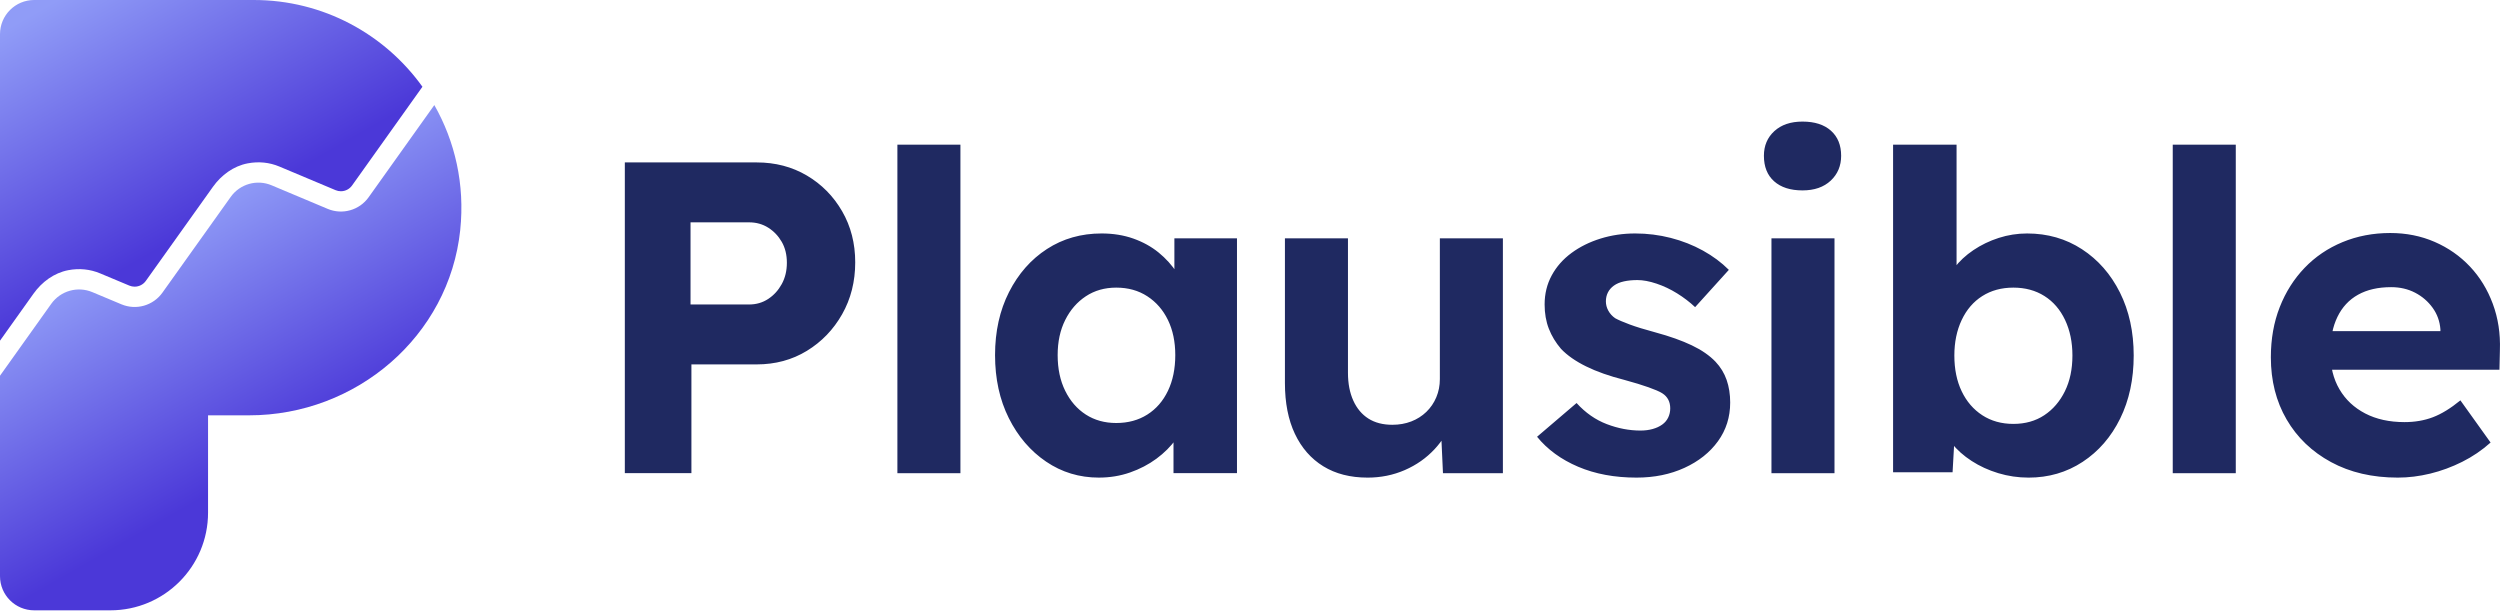
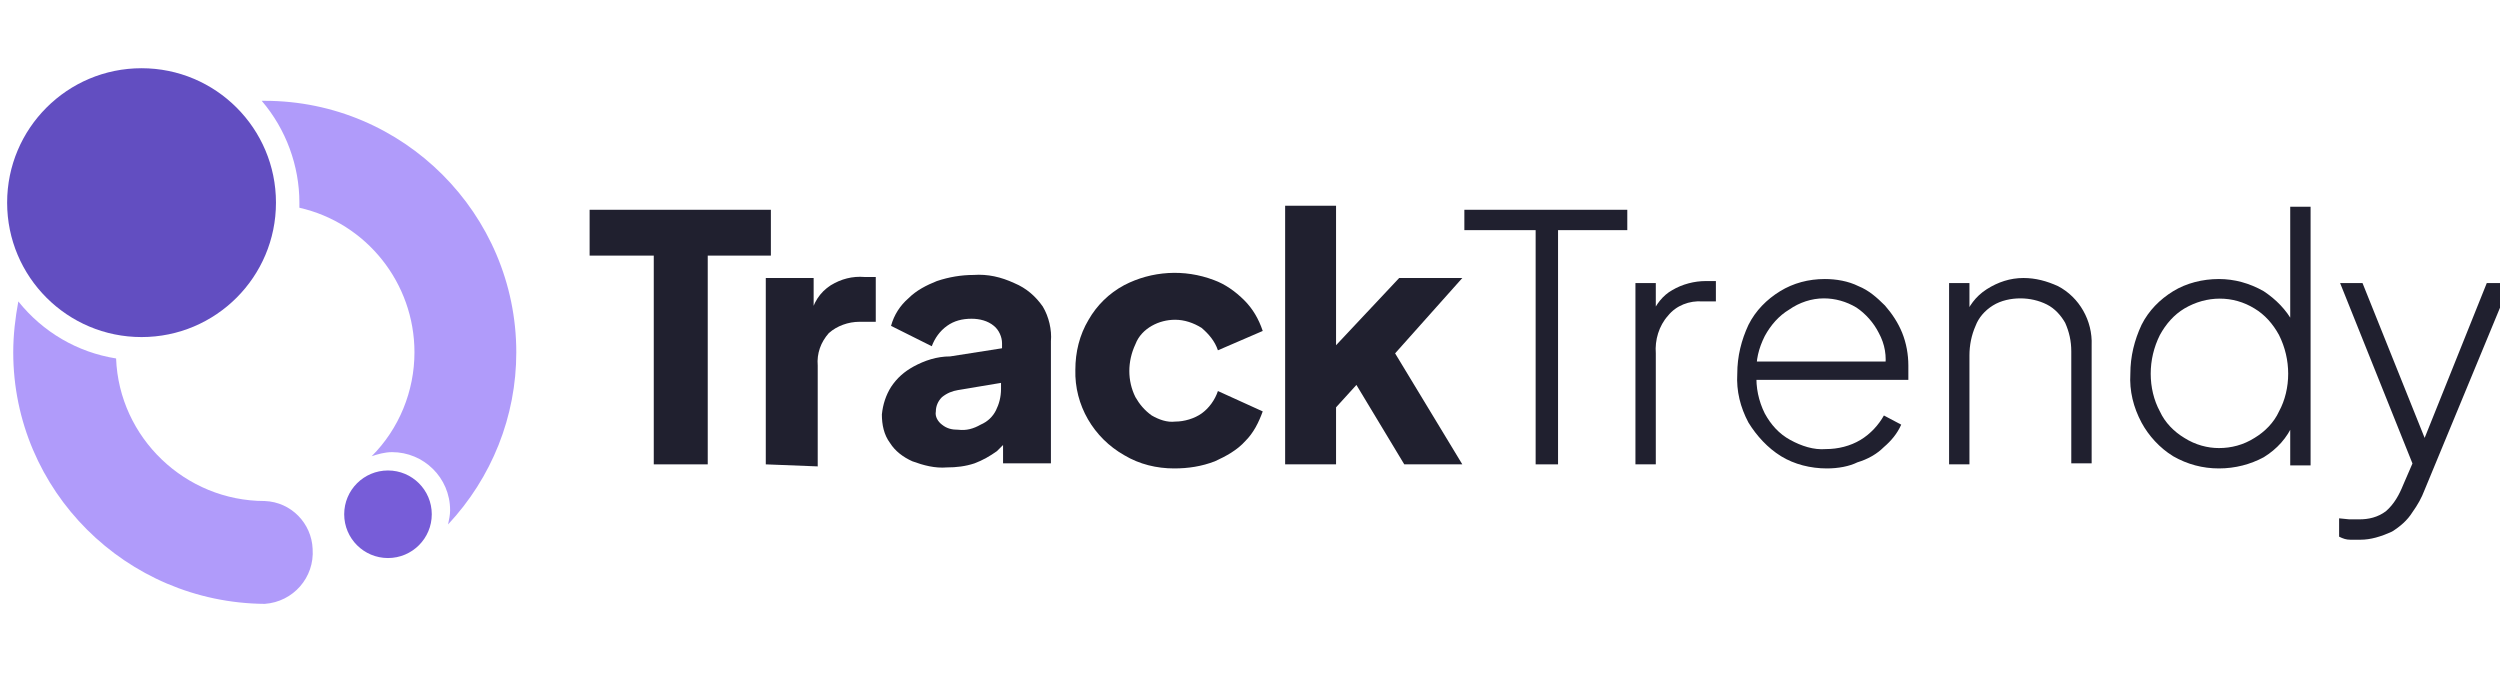
- <svg xmlns="http://www.w3.org/2000/svg" xmlns:xlink="http://www.w3.org/1999/xlink" id="Layer_2" viewBox="0 0 245.771 60">
-   <defs>
-     <style>.cls-1{fill:url(#New_Gradient_Swatch_1);}.cls-1,.cls-2,.cls-3{stroke-width:0px;}.cls-2{fill:url(#New_Gradient_Swatch_1-2);}.cls-3{fill:#1f2961;}</style>
-     <linearGradient id="New_Gradient_Swatch_1" x1="14.841" y1="22.544" x2="27.473" y2="44.649" gradientUnits="userSpaceOnUse">
-       <stop offset="0" stop-color="#909cf7" />
-       <stop offset="1" stop-color="#4b38d8" />
-     </linearGradient>
-     <linearGradient id="New_Gradient_Swatch_1-2" x1="7.984" y1="-1.358" x2="21.001" y2="21.422" xlink:href="#New_Gradient_Swatch_1" />
-   </defs>
-   <g id="Plausible_-_Branding">
-     <g id="Gradient_Logo_-_Purple_Gradient_on_White">
-       <path id="Wordmark_-_Black" class="cls-3" d="M61.426,46.517V15.968h12.961c1.833,0,3.476.429,4.932,1.287,1.455.859,2.611,2.029,3.469,3.513.858,1.484,1.287,3.157,1.287,5.019,0,1.891-.429,3.594-1.287,5.106-.859,1.513-2.015,2.713-3.469,3.6-1.455.888-3.099,1.331-4.932,1.331h-6.415v10.692h-6.546ZM67.885,29.933h5.761c.698,0,1.323-.181,1.877-.546.552-.363.996-.851,1.331-1.462.334-.611.502-1.309.502-2.095s-.168-1.468-.502-2.051c-.335-.582-.779-1.047-1.331-1.397-.553-.349-1.179-.524-1.877-.524h-5.761v8.074ZM88.221,46.517V14.223h6.197v32.294h-6.197ZM108.034,46.953c-1.92,0-3.652-.524-5.193-1.571-1.543-1.047-2.765-2.473-3.666-4.277-.902-1.804-1.353-3.869-1.353-6.197,0-2.327.459-4.393,1.375-6.197.917-1.804,2.16-3.214,3.731-4.233,1.571-1.018,3.361-1.527,5.368-1.527,1.135,0,2.174.168,3.12.502.945.335,1.774.793,2.487,1.374.713.582,1.316,1.251,1.811,2.007.494.757.844,1.571,1.047,2.444l-1.309-.218v-5.63h6.154v23.086h-6.241v-5.543l1.396-.131c-.233.815-.611,1.586-1.135,2.313-.524.727-1.171,1.374-1.942,1.942-.771.567-1.636,1.018-2.596,1.353-.96.334-1.979.502-3.055.502ZM109.736,41.585c1.164,0,2.182-.276,3.055-.829.873-.553,1.549-1.331,2.029-2.335.48-1.004.72-2.175.72-3.513,0-1.309-.24-2.458-.72-3.447-.48-.989-1.157-1.768-2.029-2.335-.873-.568-1.891-.851-3.055-.851-1.135,0-2.131.284-2.989.851-.859.567-1.535,1.346-2.029,2.335-.495.989-.742,2.138-.742,3.447,0,1.339.247,2.51.742,3.513.495,1.004,1.171,1.782,2.029,2.335.858.553,1.855.829,2.989.829ZM134.436,46.953c-1.687,0-3.135-.371-4.342-1.113-1.208-.742-2.138-1.804-2.793-3.186-.655-1.382-.982-3.048-.982-4.997v-14.227h6.197v13.223c0,1.047.175,1.957.524,2.728.349.771.844,1.36,1.484,1.768.64.407,1.425.611,2.356.611.669,0,1.287-.109,1.855-.327.567-.218,1.061-.531,1.484-.938.421-.407.749-.887.982-1.44.233-.552.349-1.149.349-1.789v-13.834h6.197v23.086h-5.891l-.218-4.757,1.135-.524c-.349,1.077-.931,2.051-1.745,2.924-.815.873-1.789,1.557-2.924,2.051-1.135.494-2.356.742-3.666.742ZM160.882,46.953c-2.153,0-4.066-.357-5.739-1.069-1.673-.713-3.019-1.695-4.037-2.946l3.884-3.317c.873.96,1.862,1.651,2.968,2.073,1.105.422,2.211.633,3.316.633.436,0,.836-.051,1.2-.153.363-.102.676-.247.938-.436.262-.189.458-.421.589-.698.131-.276.197-.574.197-.895,0-.64-.254-1.148-.785-1.484-.287-.182-.742-.371-1.353-.589s-1.396-.458-2.356-.72c-1.484-.378-2.743-.821-3.775-1.331-1.033-.508-1.855-1.083-2.466-1.724-.524-.611-.924-1.272-1.2-1.985-.277-.713-.414-1.506-.414-2.379,0-1.047.233-2.0.698-2.858.465-.858,1.113-1.593,1.942-2.204s1.782-1.083,2.859-1.418c1.076-.334,2.211-.502,3.404-.502,1.193,0,2.356.146,3.491.436,1.135.291,2.189.706,3.164,1.244.975.539,1.826,1.171,2.553,1.898l-3.316,3.666c-.524-.495-1.113-.945-1.768-1.353-.655-.407-1.331-.727-2.029-.96-.698-.233-1.324-.349-1.876-.349-.495,0-.938.044-1.331.131-.393.087-.72.226-.982.415-.262.19-.458.414-.589.676-.131.262-.197.553-.197.873,0,.32.08.626.24.916.16.291.385.539.677.742.32.175.792.378,1.418.611.625.233,1.476.495,2.553.785,1.396.379,2.582.801,3.557,1.266.974.466,1.752,1.004,2.335,1.615.494.524.858,1.121,1.091,1.789.233.67.349,1.412.349,2.226,0,1.426-.4,2.692-1.2,3.797-.801,1.106-1.898,1.979-3.295,2.618s-2.967.96-4.713.96ZM177.204,18.718c-1.193,0-2.124-.298-2.793-.895-.67-.596-1.004-1.433-1.004-2.51,0-.989.342-1.796,1.025-2.422.683-.625,1.607-.938,2.771-.938,1.193,0,2.124.299,2.793.895.669.597,1.004,1.419,1.004,2.466,0,.989-.342,1.804-1.025,2.444-.684.64-1.608.96-2.771.96ZM174.149,46.517v-23.086h6.197v23.086h-6.197ZM199.417,46.953c-1.019,0-2.007-.146-2.968-.436-.96-.291-1.833-.691-2.618-1.2-.785-.508-1.44-1.091-1.964-1.745-.524-.655-.859-1.331-1.004-2.029l1.396-.524-.305,5.411h-5.848V14.223h6.241v14.619l-1.222-.48c.175-.698.508-1.375,1.004-2.029.494-.654,1.119-1.236,1.877-1.745.756-.509,1.585-.909,2.487-1.2.902-.29,1.833-.436,2.793-.436,2.007,0,3.804.517,5.39,1.549,1.585,1.033,2.829,2.452,3.731,4.255.902,1.804,1.353,3.87,1.353,6.197,0,2.328-.444,4.393-1.331,6.197-.888,1.804-2.117,3.222-3.688,4.255-1.571,1.033-3.346,1.549-5.324,1.549ZM197.933,41.673c1.163,0,2.175-.284,3.033-.851.858-.568,1.534-1.353,2.029-2.357.495-1.004.742-2.174.742-3.513,0-1.309-.24-2.473-.72-3.491-.48-1.018-1.156-1.804-2.029-2.357-.873-.552-1.892-.829-3.055-.829-1.164,0-2.182.277-3.055.829-.873.553-1.549,1.339-2.029,2.357-.48,1.018-.72,2.182-.72,3.491,0,1.339.24,2.509.72,3.513.48,1.004,1.157,1.789,2.029,2.357.873.567,1.891.851,3.055.851ZM213.599,46.517V14.223h6.197v32.294h-6.197ZM235.725,46.953c-2.502,0-4.691-.509-6.568-1.528-1.876-1.018-3.332-2.415-4.364-4.189-1.033-1.774-1.549-3.811-1.549-6.11,0-1.804.291-3.448.873-4.931.582-1.484,1.396-2.771,2.444-3.862,1.047-1.091,2.291-1.934,3.731-2.531,1.44-.596,3.004-.895,4.691-.895,1.571,0,3.026.291,4.364.873,1.338.582,2.494,1.389,3.469,2.422.974,1.033,1.724,2.255,2.247,3.666.524,1.412.756,2.931.698,4.56l-.044,1.92h-18.547l-1.004-3.797h14.445l-.698.785v-.96c-.059-.785-.313-1.491-.764-2.117-.452-.625-1.025-1.12-1.724-1.484-.698-.363-1.484-.545-2.356-.545-1.281,0-2.364.247-3.251.742-.888.495-1.564,1.222-2.029,2.182-.466.96-.698,2.124-.698,3.491,0,1.396.298,2.604.895,3.622.596,1.019,1.44,1.811,2.531,2.379,1.091.567,2.379.851,3.862.851,1.018,0,1.949-.159,2.793-.48.844-.32,1.746-.873,2.706-1.658l2.967,4.146c-.844.757-1.775,1.389-2.793,1.898-1.019.509-2.066.895-3.142,1.157-1.077.262-2.139.393-3.186.393Z" />
-       <g id="Symbol_-_Purple_Gradient">
-         <path class="cls-1" d="M45.246,22.603c-1.091,10.456-10.233,18.227-20.745,18.227h-4.048v9.57c0,5.302-4.298,9.6-9.6,9.6H3.36c-1.856,0-3.36-1.504-3.36-3.36v-19.703l5.038-7.069c.912-1.279,2.588-1.757,4.037-1.15l2.866,1.2c1.444.605,3.115.129,4.025-1.146l6.717-9.417c.907-1.272,2.574-1.745,4.014-1.14l5.52,2.32c1.443.607,3.114.132,4.022-1.143l6.459-9.063c2.025,3.56,3.015,7.789,2.547,12.271Z" />
-         <path class="cls-2" d="M3.292,28.873c.823-1.155,2.021-2.043,3.414-2.311,1.086-.209,2.157-.099,3.147.316l2.865,1.2c.165.069.339.104.516.104.437,0,.849-.212,1.103-.568l6.594-9.245c.823-1.154,2.02-2.041,3.412-2.308,1.082-.208,2.146-.099,3.128.314l5.52,2.32c.167.07.342.106.521.106.435,0,.846-.211,1.098-.565l6.919-9.708C37.827,3.364,31.78,0,24.945,0H3.36C1.504,0,0,1.504 0,3.36v30.132l3.292-4.619Z" />
-       </g>
-     </g>
-   </g>
+ <svg xmlns="http://www.w3.org/2000/svg" version="1.1" id="Layer_2_1_" x="0px" y="0px" viewBox="0 0 245.5 66" style="enable-background:new 0 0 245.5 66;" xml:space="preserve">
+   <style type="text/css">
+ 	.st0{fill:#20202F;}
+ 	.st1{fill:#775DD8;}
+ 	.st2{fill:#624EC1;}
+ 	.st3{fill:#B09BFA;}
+ </style>
+   <polygon class="st0" points="57.9,20.6 57.9,25.1 64.2,25.1 64.2,45.6 69.5,45.6 69.5,25.1 75.7,25.1 75.7,20.6 " />
+   <path class="st0" d="M75.2,45.6V27.3h4.7v4.4l-0.3-0.6c0.2-1.3,0.9-2.4,2-3.1c1-0.6,2.1-0.9,3.3-0.8h1.1v4.4h-1.6  c-1.1,0-2.2,0.4-3,1.1c-0.8,0.9-1.2,2-1.1,3.2v9.9L75.2,45.6z" />
+   <path class="st0" d="M102.4,30.1c-0.7-1-1.6-1.8-2.8-2.3c-1.3-0.6-2.6-0.9-4-0.8c-1.2,0-2.4,0.2-3.6,0.6c-1,0.4-2,0.9-2.8,1.7  c-0.8,0.7-1.4,1.6-1.7,2.7l4,2c0.3-0.8,0.8-1.5,1.5-2c0.7-0.5,1.5-0.7,2.4-0.7c0.8,0,1.6,0.2,2.2,0.7c0.5,0.4,0.8,1.1,0.8,1.7v0.5  l-5.1,0.8C92,35,90.8,35.4,89.7,36c-0.9,0.5-1.6,1.1-2.2,2c-0.5,0.8-0.8,1.7-0.9,2.7c0,1,0.2,2,0.8,2.8c0.5,0.8,1.3,1.4,2.2,1.8  c1.1,0.4,2.2,0.7,3.4,0.6c0.9,0,1.8-0.1,2.7-0.4c0.8-0.3,1.5-0.7,2.2-1.2c0.2-0.2,0.4-0.4,0.6-0.6v1.8h4.7v-12  C103.3,32.4,103,31.1,102.4,30.1z M97.8,40.3c-0.3,0.6-0.8,1.1-1.5,1.4c-0.7,0.4-1.4,0.6-2.2,0.5c-0.6,0-1.1-0.1-1.6-0.5  c-0.4-0.3-0.7-0.8-0.6-1.3c0-0.5,0.2-1,0.6-1.4c0.5-0.4,1-0.6,1.6-0.7l4.2-0.7v0.6C98.3,39,98.1,39.7,97.8,40.3z" />
+   <path class="st0" d="M115.3,46c-1.7,0-3.4-0.4-4.9-1.3c-3-1.7-4.9-4.9-4.8-8.4c0-1.7,0.4-3.4,1.3-4.9c0.8-1.4,2-2.6,3.5-3.4  c2.7-1.4,5.9-1.6,8.8-0.5c1.1,0.4,2.1,1.1,3,2c0.8,0.8,1.4,1.8,1.8,3l-4.4,1.9c-0.3-0.9-0.9-1.6-1.6-2.2c-0.8-0.5-1.7-0.8-2.6-0.8  c-0.8,0-1.6,0.2-2.3,0.6c-0.7,0.4-1.3,1-1.6,1.8c-0.8,1.7-0.8,3.6,0,5.2c0.4,0.7,0.9,1.3,1.6,1.8c0.7,0.4,1.5,0.7,2.3,0.6  c0.9,0,1.9-0.3,2.6-0.8c0.7-0.5,1.3-1.3,1.6-2.2l4.4,2c-0.4,1.1-0.9,2.1-1.7,2.9c-0.8,0.9-1.9,1.5-3,2C118,45.8,116.7,46,115.3,46z" />
+   <polygon class="st0" points="143.6,27.3 137.4,27.3 131.2,33.9 131.2,20.2 126.2,20.2 126.2,45.6 131.2,45.6 131.2,40 133.2,37.8   137.9,45.6 143.6,45.6 137,34.7 " />
+   <path class="st0" d="M150.8,45.6v-23h-7v-2h16v2H153v23H150.8z" />
+   <path class="st0" d="M160.6,45.6V27.8h2v3.4l-0.4-0.3c0.4-1,1.1-1.9,2-2.4c1-0.6,2.2-0.9,3.3-0.9h1v2h-1.3c-1.3-0.1-2.6,0.4-3.4,1.4  c-0.9,1-1.3,2.4-1.2,3.7v10.9H160.6z" />
+   <path class="st0" d="M179.4,46c-1.6,0-3.2-0.4-4.5-1.2c-1.3-0.8-2.4-2-3.2-3.3c-0.8-1.5-1.2-3.1-1.1-4.8c0-1.7,0.4-3.3,1.1-4.8  c0.7-1.4,1.8-2.5,3.1-3.3c1.3-0.8,2.8-1.2,4.4-1.2c1.1,0,2.3,0.2,3.3,0.7c1,0.4,1.8,1.1,2.6,1.9c0.7,0.8,1.3,1.7,1.7,2.7  c0.4,1,0.6,2.1,0.6,3.2c0,0.2,0,0.5,0,0.7c0,0.2,0,0.5,0,0.7h-15.6v-1.8H186l-0.9,0.7c0.2-1.2,0-2.4-0.6-3.5c-0.5-1-1.3-1.9-2.2-2.5  c-1-0.6-2.1-0.9-3.2-0.9c-1.2,0-2.4,0.4-3.4,1.1c-1,0.6-1.8,1.5-2.4,2.6c-0.6,1.2-0.9,2.4-0.8,3.7c-0.1,1.3,0.2,2.7,0.8,3.9  c0.6,1.1,1.4,2,2.5,2.6c1.1,0.6,2.3,1,3.5,0.9c1.2,0,2.4-0.3,3.4-0.9c1-0.6,1.8-1.5,2.3-2.4l1.7,0.9c-0.4,0.9-1,1.6-1.7,2.2  c-0.7,0.7-1.6,1.2-2.6,1.5C181.6,45.8,180.5,46,179.4,46z" />
+   <path class="st0" d="M191.4,45.6V27.8h2v3.6l-0.5-0.2c0.4-1.1,1.1-2.1,2.2-2.8c1.1-0.7,2.3-1.1,3.6-1.1c1.2,0,2.3,0.3,3.4,0.8  c2.1,1.1,3.4,3.4,3.3,5.8v11.6h-2V34.5c0-1-0.2-1.9-0.6-2.8c-0.4-0.7-1-1.4-1.8-1.8c-0.8-0.4-1.7-0.6-2.6-0.6  c-0.9,0-1.9,0.2-2.7,0.7c-0.8,0.5-1.4,1.2-1.7,2c-0.4,0.9-0.6,1.9-0.6,2.9v10.7L191.4,45.6z" />
+   <path class="st0" d="M217.9,46c-1.6,0-3.1-0.4-4.5-1.2c-1.3-0.8-2.4-2-3.1-3.3c-0.8-1.5-1.2-3.1-1.1-4.8c0-1.7,0.4-3.3,1.1-4.8  c0.7-1.4,1.8-2.5,3.1-3.3c1.3-0.8,2.9-1.2,4.5-1.2c1.5,0,3,0.4,4.4,1.2c1.2,0.8,2.2,1.8,2.9,3.1l-0.3,0.6v-12h2v25.4h-2v-4.6  l0.3,0.5c-0.6,1.4-1.6,2.5-2.9,3.3C221,45.6,219.5,46,217.9,46z M217.9,44c1.2,0,2.4-0.3,3.5-1c1-0.6,1.9-1.5,2.4-2.6  c0.6-1.1,0.9-2.4,0.9-3.7c0-1.3-0.3-2.6-0.9-3.8c-0.6-1.1-1.4-2-2.4-2.6c-2.1-1.3-4.7-1.3-6.9,0c-1,0.6-1.8,1.5-2.4,2.6  c-0.6,1.2-0.9,2.5-0.9,3.8c0,1.3,0.3,2.6,0.9,3.7c0.5,1.1,1.4,2,2.4,2.6C215.6,43.7,216.8,44,217.9,44L217.9,44z" />
+   <path class="st0" d="M231.8,53c-0.3,0-0.7,0-1,0c-0.4,0-0.7-0.1-1.1-0.3v-1.8l1,0.1h1c0.9,0,1.8-0.2,2.6-0.8  c0.8-0.7,1.3-1.6,1.7-2.6l1.3-3v1.9l-7.5-18.7h2.2l6.5,16.2h-0.8l6.5-16.2h2.3l-8.4,20.3c-0.3,0.8-0.7,1.5-1.2,2.2  c-0.5,0.8-1.2,1.4-2,1.9C233.8,52.7,232.8,53,231.8,53z" />
+   <circle class="st1" cx="38.1" cy="50.5" r="4.3" />
+   <circle class="st2" cx="13.9" cy="19.9" r="13.2" />
+   <path class="st3" d="M26,49.2c-7.8,0-14.3-6.2-14.6-14c-3.8-0.6-7.2-2.6-9.6-5.6c-0.3,1.6-0.5,3.3-0.5,5c0,13.6,11.1,24.6,24.7,24.7  c2.8-0.2,4.9-2.6,4.7-5.4C30.6,51.4,28.6,49.3,26,49.2z" />
+   <path class="st3" d="M29.4,19.9c0,0.2,0,0.3,0,0.5c6.6,1.5,11.3,7.4,11.3,14.2c0,3.8-1.5,7.5-4.2,10.2c0.6-0.2,1.3-0.4,2-0.4  c3.1,0,5.7,2.5,5.7,5.7l0,0c0,0.5-0.1,0.9-0.2,1.4c4.3-4.6,6.7-10.6,6.7-16.9C50.7,21,39.6,9.9,26,9.9h-0.3  C28.1,12.7,29.4,16.3,29.4,19.9z" />
</svg>
